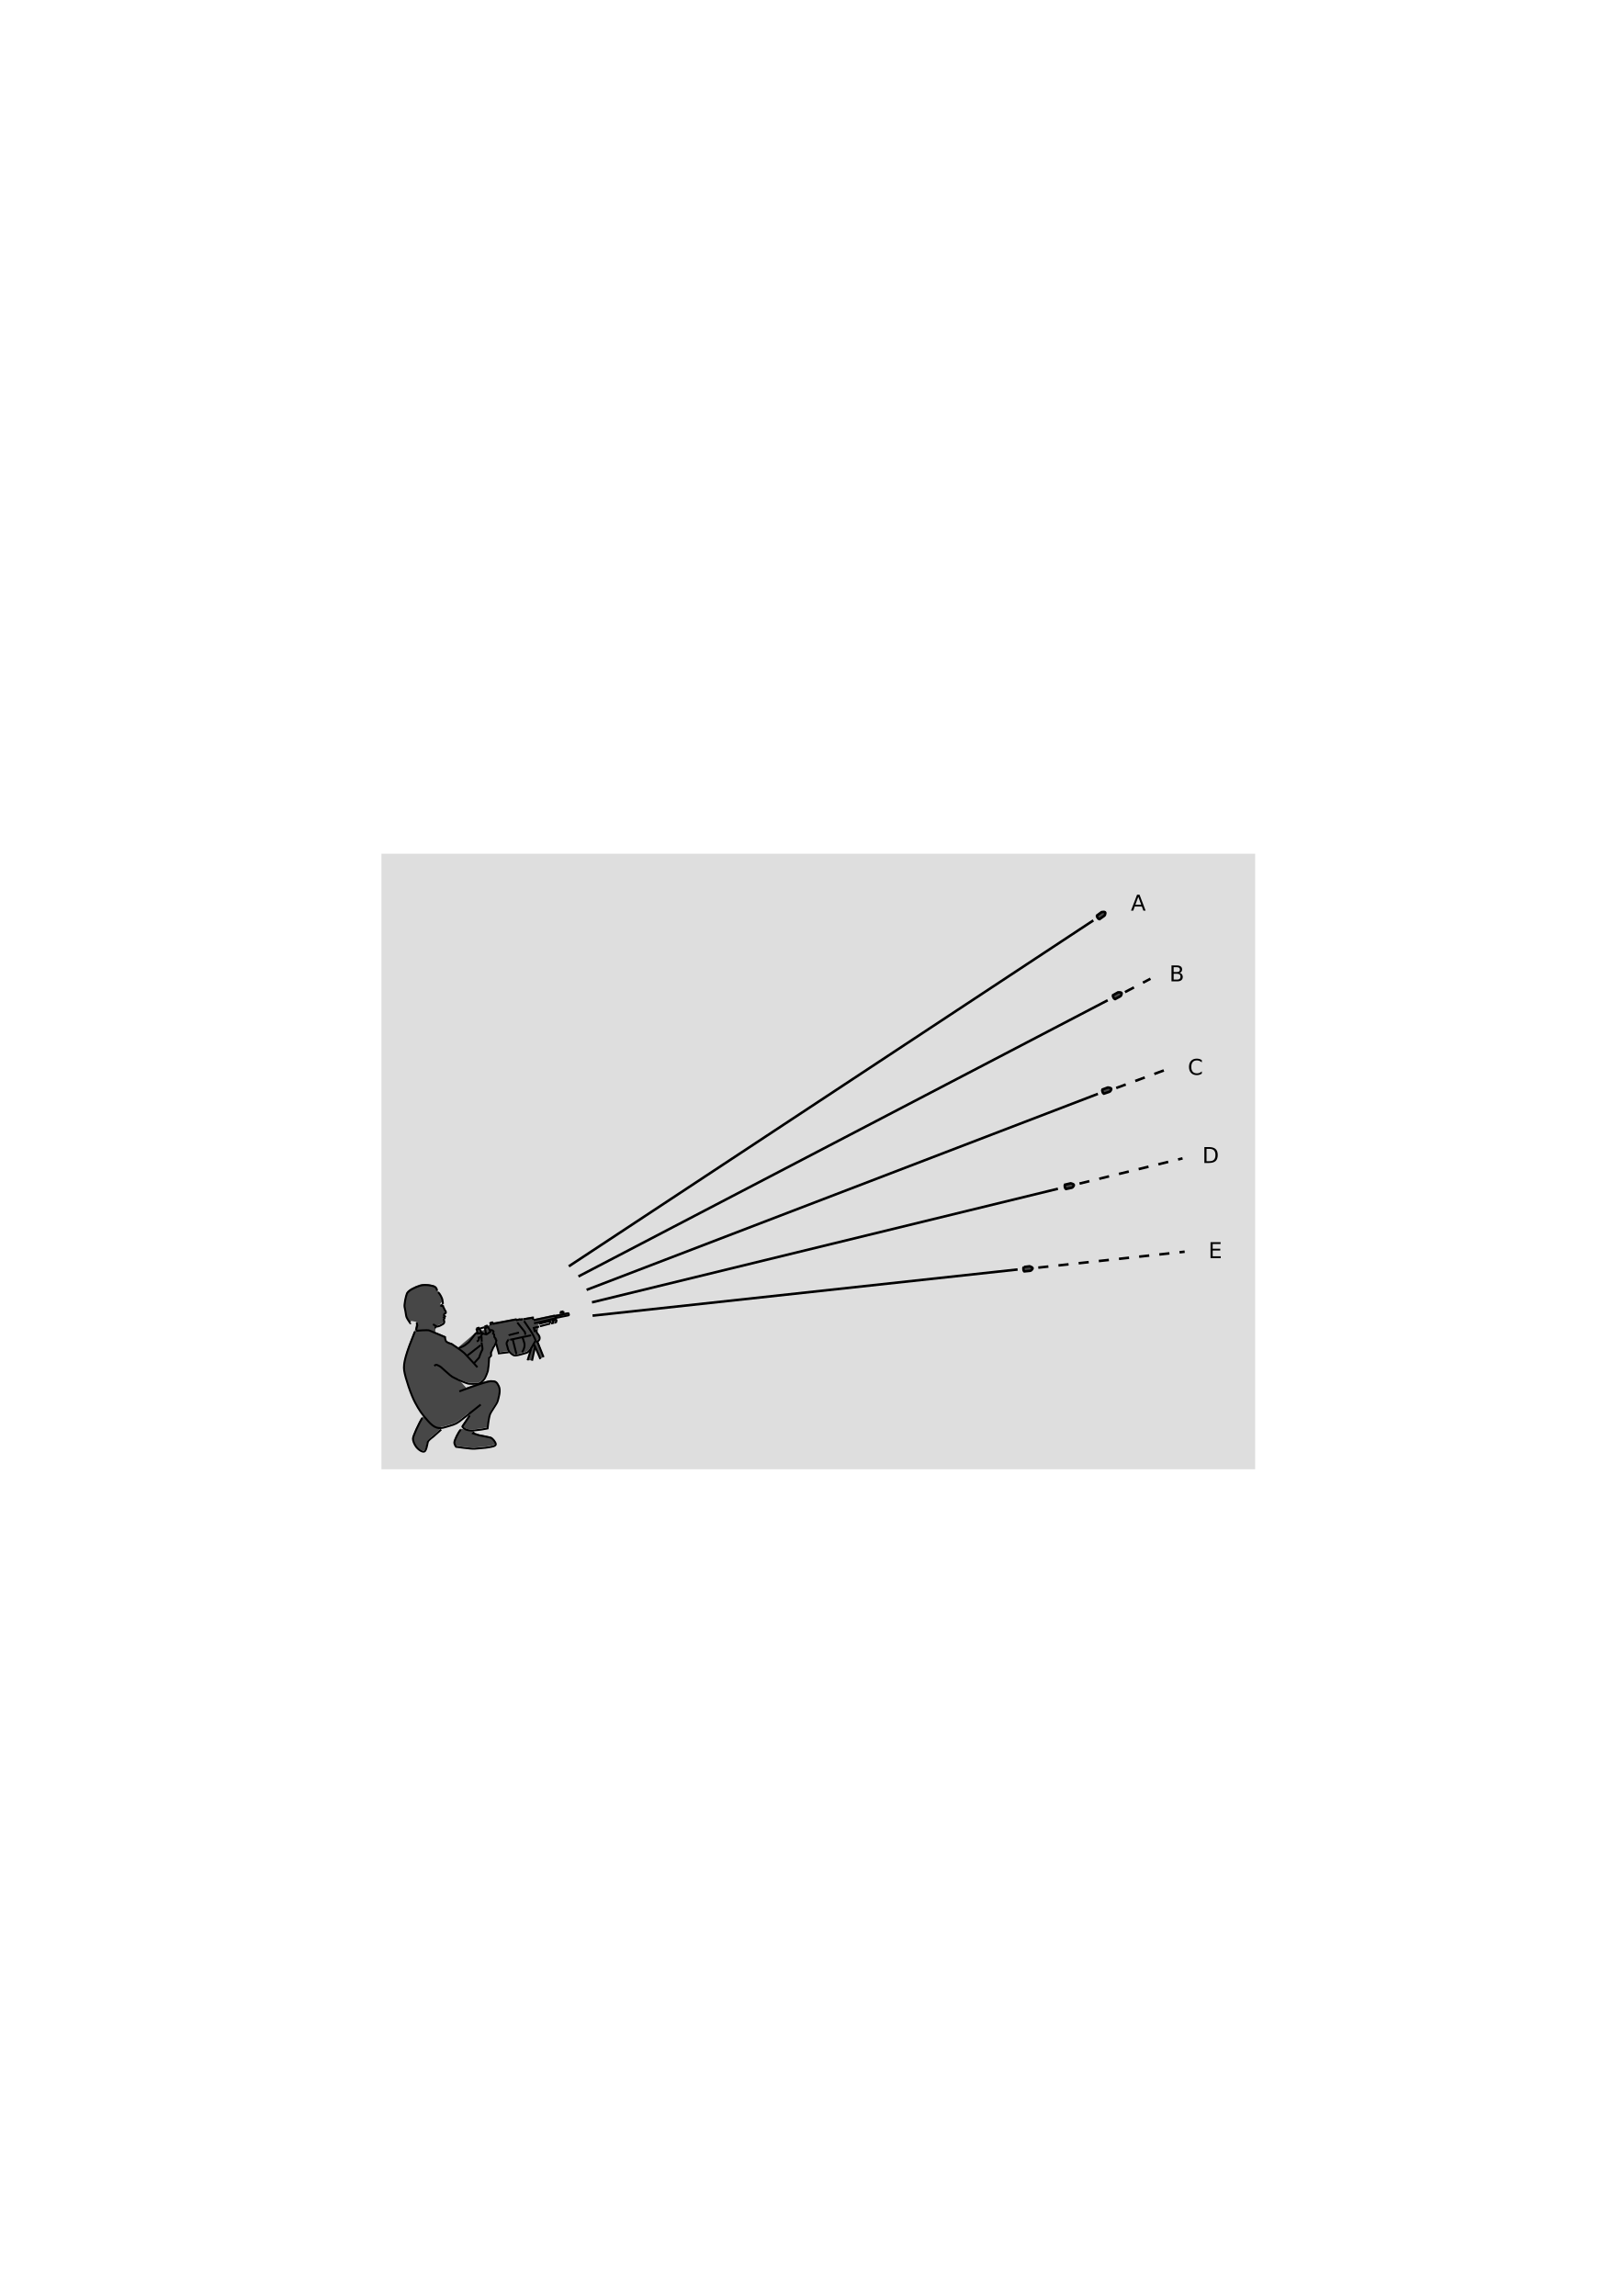
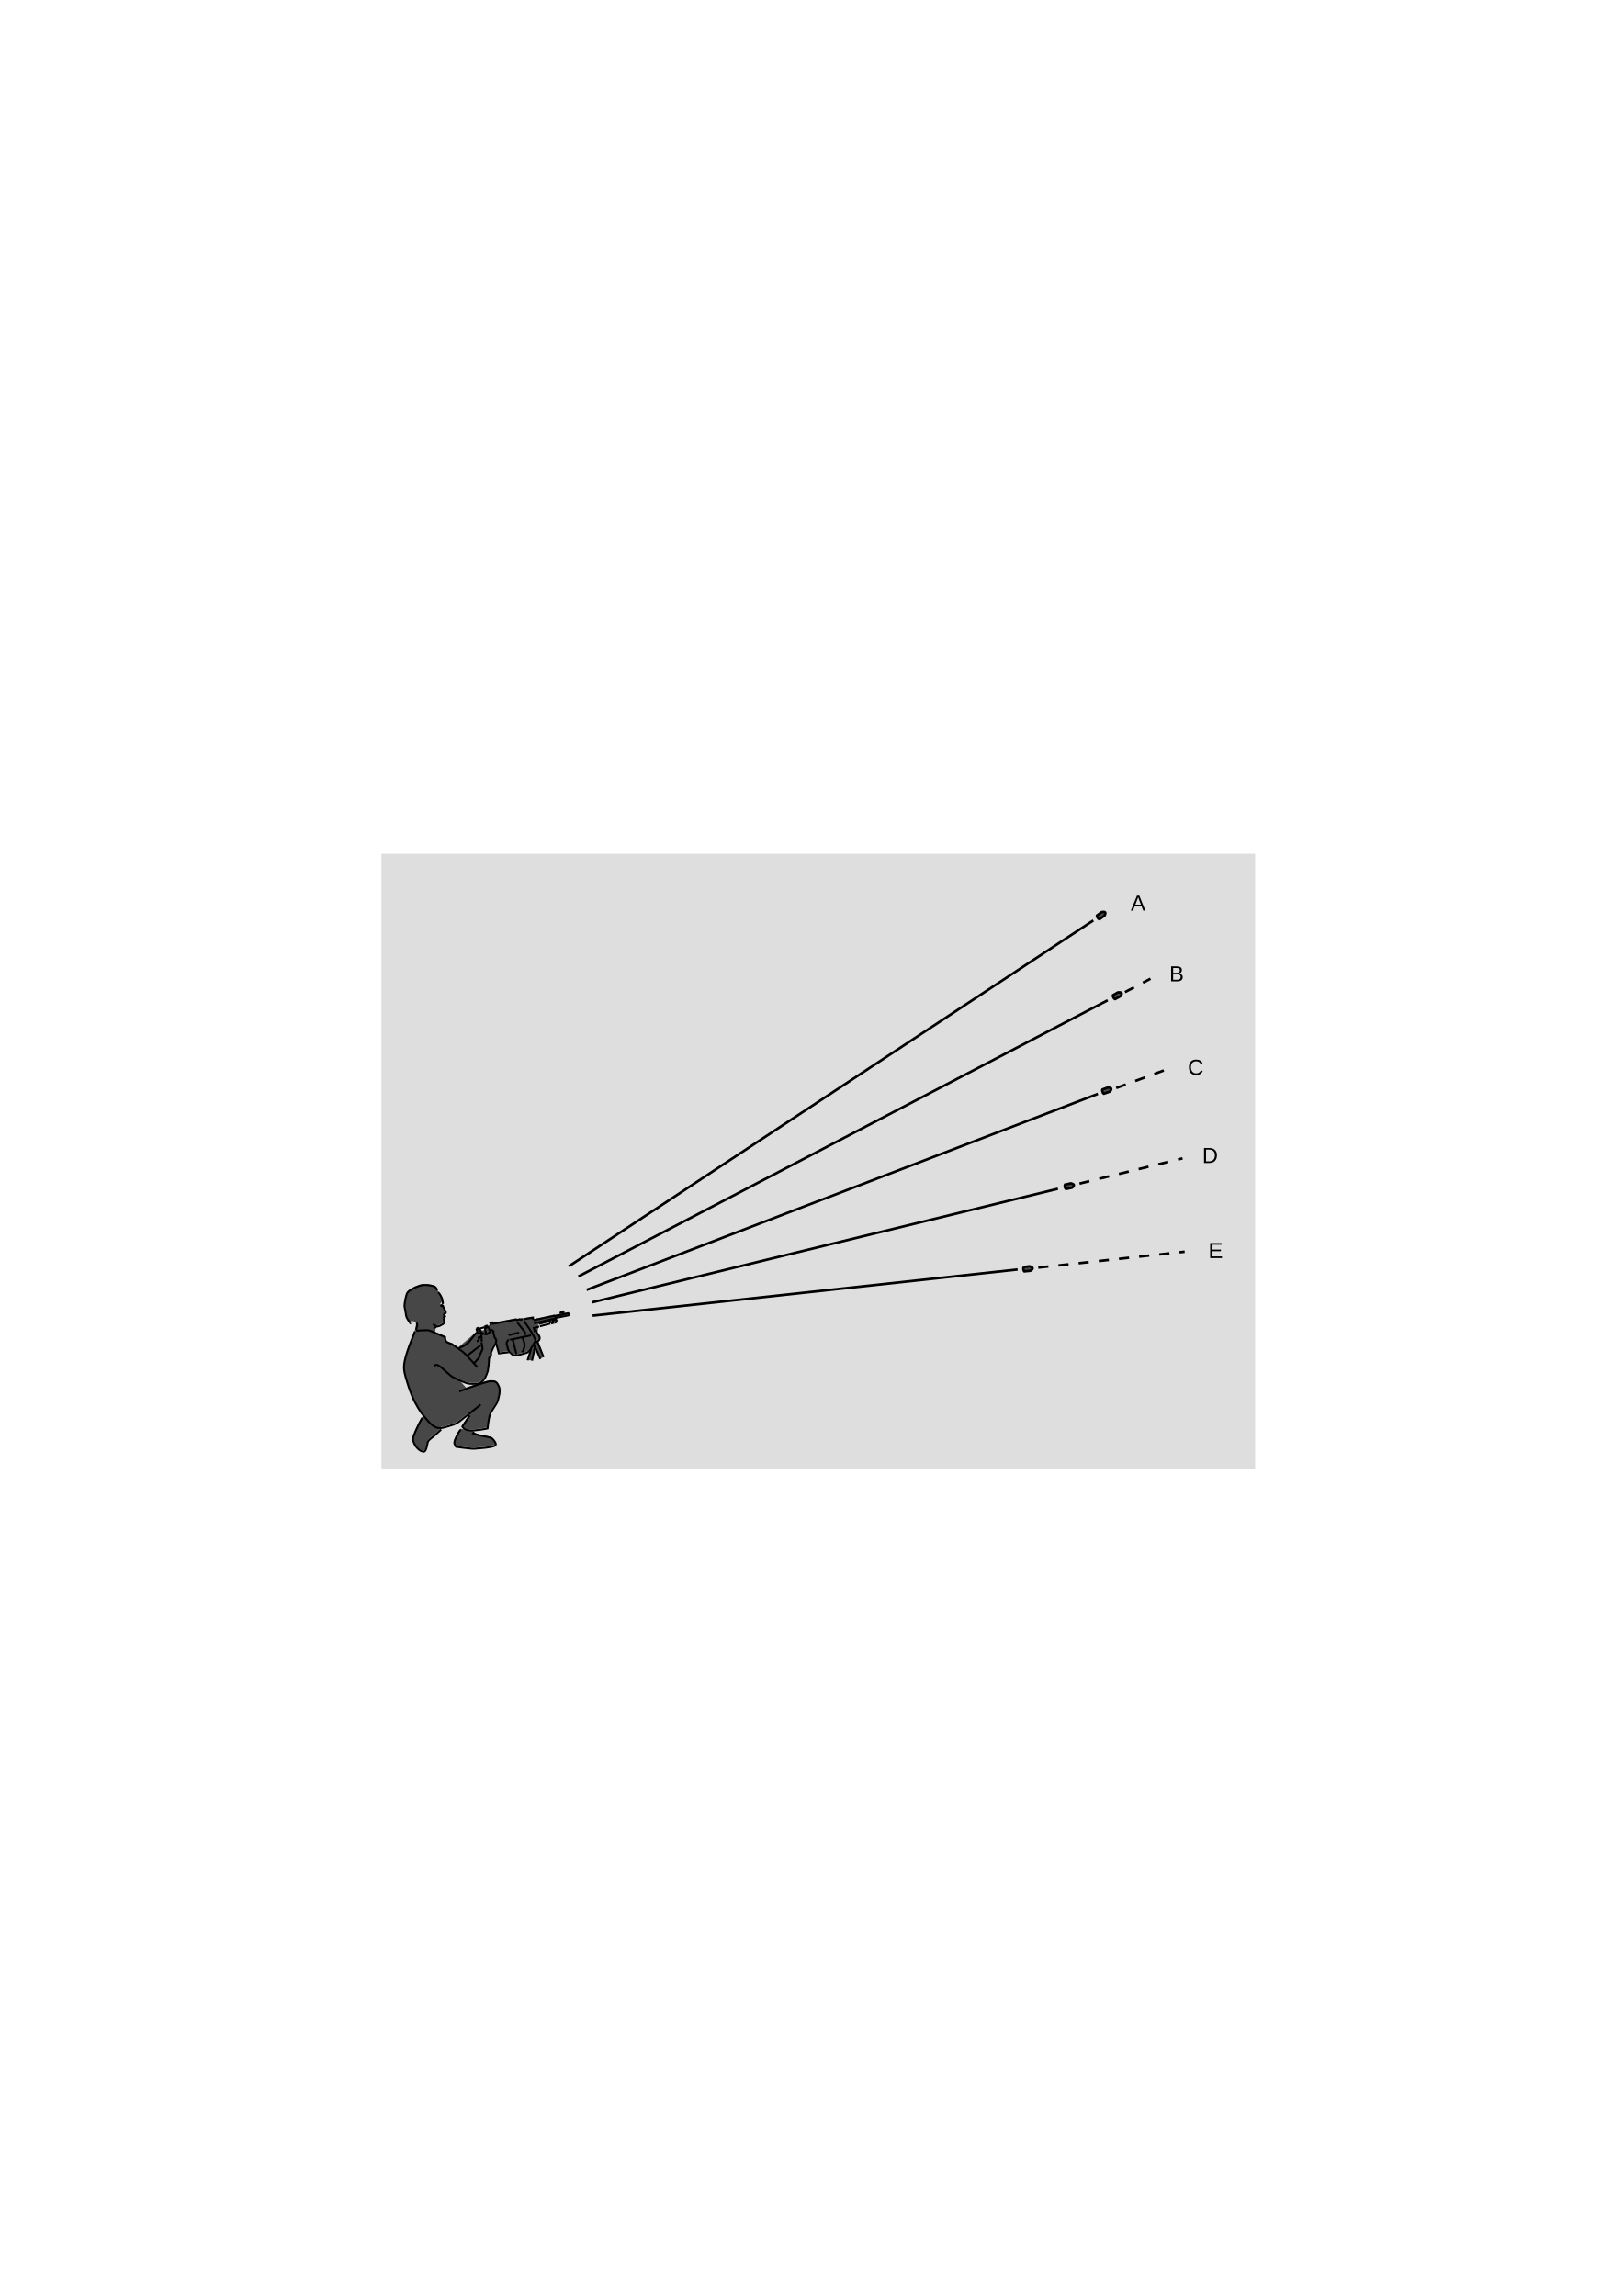
<svg xmlns="http://www.w3.org/2000/svg" width="744.094" height="1052.362" id="svg4714" version="1.1">
  <defs id="defs4716" />
  <g id="layer1">
    <rect style="fill:#dedede;fill-opacity:1;stroke:none" id="rect4414" width="400.394" height="282.137" x="174.803" y="391.294" />
    <path style="color:#000000;fill:#474747;fill-opacity:1;stroke:none;stroke-width:1.25;marker:none;visibility:visible;display:inline;overflow:visible;enable-background:accumulate" d="m 194.579,588.478 c -0.757,0.008 -1.515,0.1 -2.2,0.314 -2.503,0.78 -5.525,2.295 -6.078,3.675 -0.553,1.38 -1.275,5.188 -1.06,6.065 0.215,0.877 0.571,2.942 0.738,4.051 0.167,1.108 1.4,2.653 1.679,3.11 0.279,0.456 0.269,0.384 0.269,0.384 l 0.526,-0.645 2.323,0.42 -0.035,0.711 -0.645,3.419 -0.128,-0.141 c -4.023,9.932 -5.406,14.455 -4.903,17.85 0.503,3.395 3.141,11.189 5.027,14.709 1.432,2.672 2.432,4.26 4.095,6.299 l -0.446,0.976 -0.38,-0.234 c -1.634,2.514 -4.271,8.425 -4.271,9.431 0,1.006 0.503,2.387 1.383,3.644 0.88,1.257 3.396,3.269 4.276,1.886 0.88,-1.383 0.88,-3.645 1.383,-4.4 0.503,-0.754 2.262,-2.01 2.262,-2.01 l 3.644,-3.269 -0.314,-0.19 0.305,-0.508 c 0.622,-0.059 1.289,-0.207 2.023,-0.433 3.269,-1.006 4.398,-1.133 6.409,-2.641 0.809,-0.606 2.558,-1.985 4.329,-3.392 l 0.322,0.751 c -1.634,2.514 -3.392,5.031 -3.392,5.031 0,0 0.5,1.381 3.141,1.758 2.64,0.377 8.424,-0.879 8.424,-0.879 0,0 0.504,-4.528 1.007,-6.162 0.503,-1.634 3.271,-5.026 3.649,-6.409 0.377,-1.383 1.505,-4.778 0.499,-6.789 -1.006,-2.012 -1.381,-2.266 -3.644,-2.266 -1.513,0 -7.414,2.063 -11.193,3.441 l -3.688,-4.09 c 1.708,0.755 3.934,1.63 4.506,1.74 0.81,0.157 3.267,0.105 4.444,0.053 1.176,-0.052 2.56,-1.644 3.057,-2.35 0.497,-0.706 1.436,-3.215 1.489,-3.476 0.052,-0.261 0.34,-2.407 0.34,-2.407 l 0.261,-3.657 0.892,-0.967 -0.026,-1.44 1.069,-2.429 0.42,-0.574 0.632,-1.33 0.411,0.804 1.056,3.918 4.514,-0.53 -0.574,-0.406 0.853,0.163 c 0.546,0.721 1.318,1.258 1.917,1.595 0.932,0.524 4.112,-0.564 5.932,-1.073 0.64,-0.179 1.283,-0.854 1.864,-1.665 l 0.097,0.411 0.168,0.716 -1.365,4.347 c 0.252,0 2.085,0.181 2.085,0.181 l 1.272,-6.343 2.231,5.623 1.723,-0.932 -2.765,-7.69 c 0.681,-0.502 0.831,-1.194 0.738,-1.789 -0.083,-0.527 -0.567,-1.19 -0.888,-1.586 l -0.084,0.42 -0.022,-0.548 c 0.032,0.038 0.069,0.082 0.106,0.128 l 0.649,-3.3 -0.539,0.128 0.883,-1.405 4.815,-0.269 -0.053,-0.239 0.53,-0.013 -0.137,0.402 1.047,-0.292 -0.062,-0.239 0.442,-0.075 0.146,0.265 0.702,-0.296 c 0,0 0.073,-0.266 0.199,-0.694 0.126,-0.428 -0.322,-0.451 -0.322,-0.451 l -0.636,0.177 -0.106,-0.671 0.424,-0.102 c 0,0 -0.055,-0.379 0.018,-0.645 0.073,-0.266 -0.256,-0.565 -0.256,-0.565 l -9.528,2.032 -0.296,-0.146 -0.093,-1.025 -4.302,0.764 0.106,0.009 -1.025,0.084 0.504,-0.172 -1.051,0.208 0.026,0.009 -0.11,0.009 0.084,-0.018 -0.287,-0.08 -0.707,0.172 -0.764,0.062 -0.19,-0.208 -6.502,1.241 -4.046,0.658 -0.349,-0.517 -0.897,0.3 0.256,0.786 -1.228,1.109 -0.044,-0.088 -1.467,0.557 0.146,0.76 -0.83,0.747 -1.303,-0.186 -0.446,-1.082 -1.378,0.336 0.345,1.237 -0.548,0.486 c -0.036,0.017 -0.068,0.027 -0.11,0.049 -0.143,0.072 -0.326,0.273 -0.517,0.508 l -2.761,2.438 -4.589,3.852 c 0.164,-0.085 0.321,-0.164 0.468,-0.234 l -0.552,0.464 c -1.579,-1.115 -3.202,-2.187 -3.202,-2.187 0,0 -2.264,-0.507 -2.641,-1.387 -0.377,-0.88 -0.375,-1.758 -0.375,-1.758 0,0 -2.456,-1.034 -4.386,-1.846 0.1,-1.077 0.219,-2.378 0.309,-3.216 l 0.402,0.221 c 0,0 0.108,-0.05 0.627,-0.11 0.519,-0.06 1.672,-0.798 2.063,-0.994 0.391,-0.196 0.605,-0.634 0.64,-0.976 0.035,-0.342 -0.247,-1.135 -0.247,-1.135 l 0.345,-0.605 -0.265,-0.345 0.287,-0.11 0.221,-0.362 c -1e-5,0 -0.167,-0.133 -0.42,-0.367 -0.253,-0.234 0.068,-0.382 0.066,-0.72 -0.002,-0.338 0.294,-0.373 0.521,-0.362 0.227,0.011 0.192,-0.322 0.194,-0.623 0.002,-0.301 -0.433,-0.777 -0.433,-0.777 l -0.3,-0.64 c -0.15,-0.321 -0.53,-1.03 -0.64,-1.656 l -0.146,0.283 -0.115,-0.552 -0.451,0.53 -0.384,-0.384 0.972,-1.091 -0.159,-0.477 0.287,0.649 c -0.038,-0.45 -0.114,-1.174 -0.243,-1.634 -0.193,-0.692 -1.002,-2.478 -1.921,-3.273 l 0.203,0.455 -0.702,-1.224 c -0.067,-0.877 -0.538,-1.495 -1.113,-1.789 -0.412,-0.21 -2.208,-0.703 -4.104,-0.738 -0.108,-0.002 -0.219,-0.006 -0.327,-0.005 z m 8.207,8.207 c 0.019,0.226 0.031,0.402 0.031,0.402 l 0.203,0.124 -0.234,-0.526 z m -0.685,1.334 0.428,0.203 -0.08,0.146 -0.349,-0.349 z m 55.458,2.178 0.141,0.499 -0.141,-0.499 z m -0.605,0.119 0.044,0.676 -0.044,-0.676 z m 1.135,0.711 -1.36,0.234 0.102,0.362 1.268,-0.208 -0.009,-0.389 z m 2.222,0.411 -5.985,1.232 0.018,0.928 6.043,-1.201 c 0,0 0.274,-0.078 0.172,-0.442 -0.102,-0.364 -0.247,-0.517 -0.247,-0.517 z m -11.692,4.404 -1.299,0.327 0.19,-0.3 1.109,-0.026 z m -57.816,0.013 0.066,0.013 -0.031,0.155 c -0.012,-0.052 -0.024,-0.109 -0.035,-0.168 z m 61.213,0.309 -4.757,1.232 4.757,-1.232 z m -28.955,1.038 -0.866,0.243 0.018,0.587 0.963,-0.42 -0.115,-0.411 z m -1.153,0.618 -2.001,0.561 2.001,-0.561 z m -2.664,0.305 -0.724,0.203 -0.005,0.345 0.879,-0.194 -0.15,-0.353 z m -8.282,46.721 c -1.131,1.131 -2.763,4.653 -2.889,5.658 -0.126,1.006 0.751,2.138 0.751,2.138 0,0 7.041,1.005 8.424,0.879 1.383,-0.126 5.031,-0.376 6.414,-0.627 1.383,-0.251 3.518,-0.505 3.392,-1.511 -0.126,-1.006 -1.507,-2.637 -2.262,-2.889 -0.754,-0.251 -5.407,-1.135 -5.407,-1.135 l -2.765,-0.879 0.504,-0.627 -6.162,-1.007 z" id="path3757-2" />
    <g id="g3956" style="stroke:#000000;stroke-width:6.25;stroke-miterlimit:4;stroke-opacity:1;stroke-dasharray:none" transform="matrix(0.1413498,0,0,0.1413498,176.0403,587.6743)">
      <path id="path3757" d="m 99.618,160.324 c -28.462,70.266 -38.246,102.286 -34.688,126.301 3.558,24.015 22.236,79.16 35.578,104.065 13.342,24.904 21.347,36.467 41.804,59.593 20.457,23.125 33.799,26.683 56.924,19.568 23.125,-7.116 31.13,-8.005 45.362,-18.678 14.231,-10.673 68.487,-54.256 68.487,-54.256" style="color:#000000;fill:none;stroke:#000000;stroke-width:6.25;stroke-linecap:butt;stroke-linejoin:miter;stroke-miterlimit:4;stroke-opacity:1;stroke-dasharray:none;stroke-dashoffset:0;marker:none;visibility:visible;display:inline;overflow:visible;enable-background:accumulate" />
      <path id="path3759" d="m 277.506,432.493 c -11.563,17.789 -24.015,35.578 -24.015,35.578 0,0 3.558,9.784 22.236,12.452 18.678,2.668 59.593,-6.226 59.593,-6.226 0,0 3.558,-32.02 7.116,-43.583 3.558,-11.563 23.125,-35.578 25.794,-45.362 2.668,-9.784 10.673,-33.799 3.558,-48.03 -7.116,-14.231 -9.784,-16.01 -25.794,-16.01 -16.01,0 -102.286,32.909 -102.286,32.909" style="color:#000000;fill:none;stroke:#000000;stroke-width:6.25;stroke-linecap:butt;stroke-linejoin:miter;stroke-miterlimit:4;stroke-opacity:1;stroke-dasharray:none;stroke-dashoffset:0;marker:none;visibility:visible;display:inline;overflow:visible;enable-background:accumulate" />
      <path id="path3763" d="m 315.752,195.012 c 0.889,11.563 5.337,20.457 1.779,25.794 -3.558,5.337 -9.784,24.015 -9.784,24.015 l -16.01,17.789 0,0" style="color:#000000;fill:none;stroke:#000000;stroke-width:6.25;stroke-linecap:butt;stroke-linejoin:miter;stroke-miterlimit:4;stroke-opacity:1;stroke-dasharray:none;stroke-dashoffset:0;marker:none;visibility:visible;display:inline;overflow:visible;enable-background:accumulate" />
      <path id="path3765" d="m 302.41,275.951 c 0,0 -33.799,-37.357 -41.804,-45.362 -8.005,-8.005 -41.804,-30.241 -41.804,-30.241 0,0 -16.01,-3.558 -18.678,-9.784 -2.668,-6.226 -2.668,-12.452 -2.668,-12.452 0,0 -44.472,-18.678 -50.698,-21.347 -6.226,-2.668 -42.693,0.889 -42.693,0.889" style="color:#000000;fill:none;stroke:#000000;stroke-width:6.25;stroke-linecap:butt;stroke-linejoin:miter;stroke-miterlimit:4;stroke-opacity:1;stroke-dasharray:none;stroke-dashoffset:0;marker:none;visibility:visible;display:inline;overflow:visible;enable-background:accumulate" />
      <path id="path3767" d="m 123.633,440.498 c -11.563,17.789 -30.241,59.593 -30.241,66.708 0,7.116 3.558,16.899 9.784,25.794 6.226,8.894 24.015,23.125 30.241,13.342 6.226,-9.784 6.226,-25.794 9.784,-31.13 3.558,-5.337 16.01,-14.231 16.01,-14.231 l 25.794,-23.125" style="color:#000000;fill:none;stroke:#000000;stroke-width:6.25;stroke-linecap:butt;stroke-linejoin:miter;stroke-miterlimit:4;stroke-opacity:1;stroke-dasharray:none;stroke-dashoffset:0;marker:none;visibility:visible;display:inline;overflow:visible;enable-background:accumulate" />
      <path id="path3769" d="m 248.154,478.744 c -8.005,8.005 -19.568,32.909 -20.457,40.025 -0.889,7.116 5.337,15.121 5.337,15.121 0,0 49.809,7.116 59.593,6.226 9.784,-0.889 35.578,-2.668 45.362,-4.447 9.784,-1.779 24.904,-3.558 24.015,-10.673 -0.889,-7.116 -10.673,-18.678 -16.01,-20.457 -5.337,-1.779 -38.246,-8.005 -38.246,-8.005 l -19.568,-6.226 3.558,-4.447" style="color:#000000;fill:none;stroke:#000000;stroke-width:6.25;stroke-linecap:butt;stroke-linejoin:miter;stroke-miterlimit:4;stroke-opacity:1;stroke-dasharray:none;stroke-dashoffset:0;marker:none;visibility:visible;display:inline;overflow:visible;enable-background:accumulate" />
      <path id="path3771" d="m 242.063,214.194 c 9.616,-4.993 14.979,-5.918 21.266,-10.726 6.287,-4.808 10.91,-8.137 14.054,-12.205 3.144,-4.068 9.986,-12.39 12.205,-15.533 2.219,-3.144 5.918,-8.506 8.137,-9.616 2.219,-1.11 3.144,-1.294 3.144,-1.294" style="color:#000000;fill:none;stroke:#000000;stroke-width:6.25;stroke-linecap:butt;stroke-linejoin:miter;stroke-miterlimit:4;stroke-opacity:1;stroke-dasharray:none;stroke-dashoffset:0;marker:none;visibility:visible;display:inline;overflow:visible;enable-background:accumulate" />
      <path id="path3775" d="m 308.635,179.983 c -0.74,4.438 -3.144,9.986 -4.253,10.356 -1.11,0.37 -4.068,2.034 -4.068,2.034" style="color:#000000;fill:none;stroke:#000000;stroke-width:6.25;stroke-linecap:butt;stroke-linejoin:miter;stroke-miterlimit:4;stroke-opacity:1;stroke-dasharray:none;stroke-dashoffset:0;marker:none;visibility:visible;display:inline;overflow:visible;enable-background:accumulate" />
      <path id="path3777" d="m 268.507,238.789 c 0.74,-0.555 16.273,-12.205 17.568,-13.314 1.294,-1.11 15.349,-12.575 17.013,-13.314 1.664,-0.74 9.431,-7.952 9.431,-7.952" style="color:#000000;fill:none;stroke:#000000;stroke-width:6.25;stroke-linecap:butt;stroke-linejoin:miter;stroke-miterlimit:4;stroke-opacity:1;stroke-dasharray:none;stroke-dashoffset:0;marker:none;visibility:visible;display:inline;overflow:visible;enable-background:accumulate" />
      <path id="path3779" d="m 316.587,192.928 c -0.74,-6.472 -0.555,-10.541 -0.555,-13.684 0,-3.144 -2.219,-6.287 -0.185,-8.322 2.034,-2.034 3.883,-4.623 6.472,-3.698 2.589,0.925 9.431,2.219 9.431,2.219 0,0 2.959,-1.664 4.068,-2.589 1.11,-0.925 7.212,-5.363 7.212,-5.363 l 3.329,-3.329" style="color:#000000;fill:none;stroke:#000000;stroke-width:6.25;stroke-linecap:butt;stroke-linejoin:miter;stroke-miterlimit:4;stroke-opacity:1;stroke-dasharray:none;stroke-dashoffset:0;marker:none;visibility:visible;display:inline;overflow:visible;enable-background:accumulate" />
      <path id="path3781" d="m 343.771,155.943 c 2.959,-0.37 5.363,-0.925 6.842,0.185 1.479,1.11 5.548,3.144 3.883,5.733 -1.664,2.589 -1.479,4.993 -1.479,4.993 0,0 1.664,0.185 2.589,1.479 0.925,1.294 1.479,1.11 1.294,3.883 -0.185,2.774 0.74,6.287 0.74,6.287 l 3.883,4.438 c 0,0 -0.37,1.294 -0.37,2.219 0,0.925 2.774,3.329 2.774,3.329 l -1.294,6.842 -5.548,11.65 -2.959,4.068 -7.582,17.198 0.185,10.171 -6.287,6.842 -1.849,25.889 c 0,0 -2.034,15.164 -2.404,17.013 -0.37,1.849 -7.027,19.602 -10.541,24.595 -3.514,4.993 -13.314,16.273 -21.636,16.643 -8.322,0.37 -25.704,0.74 -31.437,-0.37 -5.733,-1.11 -35.135,-13.129 -44.012,-18.122 -8.876,-4.993 -7.397,-3.144 -15.903,-10.171 -8.506,-7.027 -23.855,-21.636 -28.293,-25.149 -4.438,-3.514 -14.609,-8.691 -16.273,-7.767 -1.664,0.925 -5.733,3.329 -5.733,3.329" style="color:#000000;fill:none;stroke:#000000;stroke-width:6.25;stroke-linecap:butt;stroke-linejoin:miter;stroke-miterlimit:4;stroke-opacity:1;stroke-dasharray:none;stroke-dashoffset:0;marker:none;visibility:visible;display:inline;overflow:visible;enable-background:accumulate" />
      <path id="path3785" d="m 299.759,166.854 c 4.438,-0.555 12.02,-1.294 12.02,-1.294 0,0 5.918,-1.849 6.842,-1.11 0.925,0.74 2.774,2.219 2.774,2.219" style="color:#000000;fill:none;stroke:#000000;stroke-width:6.25;stroke-linecap:butt;stroke-linejoin:miter;stroke-miterlimit:4;stroke-opacity:1;stroke-dasharray:none;stroke-dashoffset:0;marker:none;visibility:visible;display:inline;overflow:visible;enable-background:accumulate" />
      <path id="path3787" d="m 303.458,180.538 c 0,0 5.363,-1.294 7.212,-2.219 1.849,-0.925 3.883,-2.589 3.883,-2.589" style="color:#000000;fill:none;stroke:#000000;stroke-width:6.25;stroke-linecap:butt;stroke-linejoin:miter;stroke-miterlimit:4;stroke-opacity:1;stroke-dasharray:none;stroke-dashoffset:0;marker:none;visibility:visible;display:inline;overflow:visible;enable-background:accumulate" />
    </g>
    <g id="g3971" transform="matrix(0.1404004,-0.01635534,0.01635534,0.1404004,245.8266,574.9739)" style="stroke:#000000;stroke-width:6.25;stroke-miterlimit:4;stroke-opacity:1;stroke-dasharray:none">
      <path id="path3870" d="m -330.747,84.695 c 5.812,6.34 10.039,19.549 10.831,24.568 0.793,5.019 0.264,14.53 0.264,14.53 l 1.321,1.057" style="color:#000000;fill:none;stroke:#000000;stroke-width:6.25;stroke-linecap:butt;stroke-linejoin:miter;stroke-miterlimit:4;stroke-opacity:1;stroke-dasharray:none;stroke-dashoffset:0;marker:none;visibility:visible;display:inline;overflow:visible;enable-background:accumulate" />
      <path id="path3872" d="m -320.444,128.284 c 0.264,4.491 2.378,9.774 3.17,12.152 0.793,2.378 1.585,4.755 1.585,4.755 0,0 2.642,3.698 2.378,5.812 -0.264,2.113 -0.264,4.491 -1.849,4.227 -1.585,-0.264 -3.698,-0.264 -3.963,2.113 -0.264,2.378 -2.642,3.17 -1.057,5.019 1.585,1.849 2.642,2.906 2.642,2.906 l -1.849,2.378 -2.113,0.528 1.585,2.642 -2.906,3.963 c 0,0 1.321,5.812 0.793,8.189 -0.528,2.378 -2.378,5.284 -5.284,6.34 -2.906,1.057 -11.624,5.283 -15.322,5.283 -3.698,0 -4.491,0.264 -4.491,0.264 l -12.152,-8.718" style="color:#000000;fill:none;stroke:#000000;stroke-width:6.25;stroke-linecap:butt;stroke-linejoin:miter;stroke-miterlimit:4;stroke-opacity:1;stroke-dasharray:none;stroke-dashoffset:0;marker:none;visibility:visible;display:inline;overflow:visible;enable-background:accumulate" />
      <path id="path3874" d="m -333.653,79.676 c 0.528,-6.604 -2.378,-11.624 -6.34,-14.265 -3.963,-2.642 -28.003,-11.888 -46.231,-8.454 -18.228,3.434 -40.683,11.624 -45.702,20.87 -5.019,9.246 -13.209,35.399 -12.416,41.74 0.793,6.34 1.585,21.134 1.849,29.059 0.264,7.925 7.661,19.813 9.246,23.247 1.585,3.434 1.585,2.906 1.585,2.906" style="color:#000000;fill:none;stroke:#000000;stroke-width:6.25;stroke-linecap:butt;stroke-linejoin:miter;stroke-miterlimit:4;stroke-opacity:1;stroke-dasharray:none;stroke-dashoffset:0;marker:none;visibility:visible;display:inline;overflow:visible;enable-background:accumulate" />
      <path id="path3876" d="m -411.32,174.779 c 0.528,8.189 2.378,7.397 -0.528,13.209 -2.906,5.812 -3.434,10.303 -3.434,10.303" style="color:#000000;fill:none;stroke:#000000;stroke-width:6.25;stroke-linecap:butt;stroke-linejoin:miter;stroke-miterlimit:4;stroke-opacity:1;stroke-dasharray:none;stroke-dashoffset:0;marker:none;visibility:visible;display:inline;overflow:visible;enable-background:accumulate" />
      <path id="path3878" d="m -351.617,194.064 c -1.321,4.227 -1.321,6.076 -1.321,6.076" style="color:#000000;fill:none;stroke:#000000;stroke-width:6.25;stroke-linecap:butt;stroke-linejoin:miter;stroke-miterlimit:4;stroke-opacity:1;stroke-dasharray:none;stroke-dashoffset:0;marker:none;visibility:visible;display:inline;overflow:visible;enable-background:accumulate" />
      <path id="path3880" d="m -322.029,126.171 -3.698,3.434 4.227,2.642" style="color:#000000;fill:none;stroke:#000000;stroke-width:6.25;stroke-linecap:butt;stroke-linejoin:miter;stroke-miterlimit:4;stroke-opacity:1;stroke-dasharray:none;stroke-dashoffset:0;marker:none;visibility:visible;display:inline;overflow:visible;enable-background:accumulate" />
    </g>
    <g id="g3979" transform="matrix(0.1361146,-0.03811304,0.03811304,0.1361146,215.2851,702.4134)" style="stroke:#000000;stroke-width:6.25;stroke-miterlimit:4;stroke-opacity:1;stroke-dasharray:none">
      <path id="path3900" d="m 385.138,-607.036 69.205,4.346 c 0,0 1.672,2.675 0.669,4.346 -1.003,1.672 -1.337,4.346 -1.337,4.346 l -70.207,-3.009" style="color:#000000;fill:none;stroke:#000000;stroke-width:6.25;stroke-linecap:butt;stroke-linejoin:miter;stroke-miterlimit:4;stroke-opacity:1;stroke-dasharray:none;stroke-dashoffset:0;marker:none;visibility:visible;display:inline;overflow:visible;enable-background:accumulate" />
      <path id="path3902" d="m 454.677,-595 43.462,3.343 c 0,0 2.006,0 2.006,-2.675 0,-2.675 -0.669,-4.012 -0.669,-4.012 l -43.127,-3.009" style="color:#000000;fill:none;stroke:#000000;stroke-width:6.25;stroke-linecap:butt;stroke-linejoin:miter;stroke-miterlimit:4;stroke-opacity:1;stroke-dasharray:none;stroke-dashoffset:0;marker:none;visibility:visible;display:inline;overflow:visible;enable-background:accumulate" />
      <path id="path3904" d="m 475.405,-603.693 0,-2.675 9.695,1.003 -0.669,2.675" style="color:#000000;fill:none;stroke:#000000;stroke-width:6.25;stroke-linecap:butt;stroke-linejoin:miter;stroke-miterlimit:4;stroke-opacity:1;stroke-dasharray:none;stroke-dashoffset:0;marker:none;visibility:visible;display:inline;overflow:visible;enable-background:accumulate" />
      <path id="path3906" d="m 477.745,-607.705 1.003,-4.681" style="color:#000000;fill:none;stroke:#000000;stroke-width:6.25;stroke-linecap:butt;stroke-linejoin:miter;stroke-miterlimit:4;stroke-opacity:1;stroke-dasharray:none;stroke-dashoffset:0;marker:none;visibility:visible;display:inline;overflow:visible;enable-background:accumulate" />
      <path id="path3908" d="m 483.094,-608.373 0,-3.678" style="color:#000000;fill:none;stroke:#000000;stroke-width:6.25;stroke-linecap:butt;stroke-linejoin:miter;stroke-miterlimit:4;stroke-opacity:1;stroke-dasharray:none;stroke-dashoffset:0;marker:none;visibility:visible;display:inline;overflow:visible;enable-background:accumulate" />
      <path id="path3910" d="m 383.801,-608.373 1.337,-7.355 -30.758,-3.009" style="color:#000000;fill:none;stroke:#000000;stroke-width:6.25;stroke-linecap:butt;stroke-linejoin:miter;stroke-miterlimit:4;stroke-opacity:1;stroke-dasharray:none;stroke-dashoffset:0;marker:none;visibility:visible;display:inline;overflow:visible;enable-background:accumulate" />
      <path id="path3912" d="m 398.177,-590.988 36.775,1.003 -0.334,7.021" style="color:#000000;fill:none;stroke:#000000;stroke-width:6.25;stroke-linecap:butt;stroke-linejoin:miter;stroke-miterlimit:4;stroke-opacity:1;stroke-dasharray:none;stroke-dashoffset:0;marker:none;visibility:visible;display:inline;overflow:visible;enable-background:accumulate" />
      <path id="path3914" d="m 399.18,-582.63 34.769,0.669" style="color:#000000;fill:none;stroke:#000000;stroke-width:6.25;stroke-linecap:butt;stroke-linejoin:miter;stroke-miterlimit:4;stroke-opacity:1;stroke-dasharray:none;stroke-dashoffset:0;marker:none;visibility:visible;display:inline;overflow:visible;enable-background:accumulate" />
      <path id="path3916" d="m 444.647,-592.994 -0.334,11.701 -7.689,0" style="color:#000000;fill:none;stroke:#000000;stroke-width:6.25;stroke-linecap:butt;stroke-linejoin:miter;stroke-miterlimit:4;stroke-opacity:1;stroke-dasharray:none;stroke-dashoffset:0;marker:none;visibility:visible;display:inline;overflow:visible;enable-background:accumulate" />
      <path id="path3918" d="m 445.985,-589.317 8.692,0 c 0,0 3.009,1.003 1.337,3.678 -1.672,2.675 -2.675,4.346 -2.675,4.346 l -5.349,0.669 0,0" style="color:#000000;fill:none;stroke:#000000;stroke-width:6.25;stroke-linecap:butt;stroke-linejoin:miter;stroke-miterlimit:4;stroke-opacity:1;stroke-dasharray:none;stroke-dashoffset:0;marker:none;visibility:visible;display:inline;overflow:visible;enable-background:accumulate" />
      <path id="path3920" d="m 354.381,-612.719 c 9.361,27.08 14.376,42.793 16.047,52.154 1.672,9.361 4.346,19.056 1.337,20.394 -3.009,1.337 -24.405,28.752 -37.778,28.752 -13.373,0 -37.11,1.337 -42.459,-4.012 -5.349,-5.349 -12.704,-14.71 -11.701,-25.074 1.003,-10.364 -2.34,-17.719 4.012,-23.068 6.352,-5.349 6.018,-5.349 6.018,-5.349" style="color:#000000;fill:none;stroke:#000000;stroke-width:6.25;stroke-linecap:butt;stroke-linejoin:miter;stroke-miterlimit:4;stroke-opacity:1;stroke-dasharray:none;stroke-dashoffset:0;marker:none;visibility:visible;display:inline;overflow:visible;enable-background:accumulate" />
      <path id="path3922" d="m 301.558,-515.766 1.337,-48.477" style="color:#000000;fill:none;stroke:#000000;stroke-width:6.25;stroke-linecap:butt;stroke-linejoin:miter;stroke-miterlimit:4;stroke-opacity:1;stroke-dasharray:none;stroke-dashoffset:0;marker:none;visibility:visible;display:inline;overflow:visible;enable-background:accumulate" />
      <path id="path3924" d="m 321.283,-517.103 c 13.707,-13.373 14.71,-22.4 14.71,-27.749 0,-5.349 -0.669,-16.716 -0.669,-16.716" style="color:#000000;fill:none;stroke:#000000;stroke-width:6.25;stroke-linecap:butt;stroke-linejoin:miter;stroke-miterlimit:4;stroke-opacity:1;stroke-dasharray:none;stroke-dashoffset:0;marker:none;visibility:visible;display:inline;overflow:visible;enable-background:accumulate" />
      <path id="path3926" d="m 294.537,-566.583 69.539,4.346" style="color:#000000;fill:none;stroke:#000000;stroke-width:6.25;stroke-linecap:butt;stroke-linejoin:miter;stroke-miterlimit:4;stroke-opacity:1;stroke-dasharray:none;stroke-dashoffset:0;marker:none;visibility:visible;display:inline;overflow:visible;enable-background:accumulate" />
      <path id="path3928" d="m 293.868,-581.627 c 1.337,-0.669 34.435,0.334 34.435,0.334" style="color:#000000;fill:none;stroke:#000000;stroke-width:6.25;stroke-linecap:butt;stroke-linejoin:miter;stroke-miterlimit:4;stroke-opacity:1;stroke-dasharray:none;stroke-dashoffset:0;marker:none;visibility:visible;display:inline;overflow:visible;enable-background:accumulate" />
      <path id="path3930" d="m 331.981,-614.057 15.379,36.441 -1.003,9.027" style="color:#000000;fill:none;stroke:#000000;stroke-width:6.25;stroke-linecap:butt;stroke-linejoin:miter;stroke-miterlimit:4;stroke-opacity:1;stroke-dasharray:none;stroke-dashoffset:0;marker:none;visibility:visible;display:inline;overflow:visible;enable-background:accumulate" />
      <path id="path3932" d="m 351.706,-620.074 -6.018,0.334 -3.343,-2.006 -10.03,-0.334 -1.337,-2.675 -75.222,-6.352 -1.672,-5.015 -6.686,0.334 0.334,7.355" style="color:#000000;fill:none;stroke:#000000;stroke-width:6.25;stroke-linecap:butt;stroke-linejoin:miter;stroke-miterlimit:4;stroke-opacity:1;stroke-dasharray:none;stroke-dashoffset:0;marker:none;visibility:visible;display:inline;overflow:visible;enable-background:accumulate" />
      <path id="path3934" d="m 279.158,-528.805 -31.761,-5.015 0.334,-33.766" style="color:#000000;fill:none;stroke:#000000;stroke-width:6.25;stroke-linecap:butt;stroke-linejoin:miter;stroke-miterlimit:4;stroke-opacity:1;stroke-dasharray:none;stroke-dashoffset:0;marker:none;visibility:visible;display:inline;overflow:visible;enable-background:accumulate" />
      <path id="path3936" d="m 224.392,-605.787 1.609,-18.634 11.033,-1.003 2.606,14.021" style="color:#000000;fill:none;stroke:#000000;stroke-width:6.25;stroke-linecap:butt;stroke-linejoin:miter;stroke-miterlimit:4;stroke-opacity:1;stroke-dasharray:none;stroke-dashoffset:0;marker:none;visibility:visible;display:inline;overflow:visible;enable-background:accumulate" />
      <path id="path3938" d="m 198.921,-616.397 0,-11.367 10.03,0.334 1.613,13.522" style="color:#000000;fill:none;stroke:#000000;stroke-width:6.25;stroke-linecap:butt;stroke-linejoin:miter;stroke-miterlimit:4;stroke-opacity:1;stroke-dasharray:none;stroke-dashoffset:0;marker:none;visibility:visible;display:inline;overflow:visible;enable-background:accumulate" />
      <path id="path3940" d="m 227.339,-626.092 1.003,-4.012 6.352,0 0,3.009" style="color:#000000;fill:none;stroke:#000000;stroke-width:6.25;stroke-linecap:butt;stroke-linejoin:miter;stroke-miterlimit:4;stroke-opacity:1;stroke-dasharray:none;stroke-dashoffset:0;marker:none;visibility:visible;display:inline;overflow:visible;enable-background:accumulate" />
      <path id="path3942" d="m 200.927,-628.767 0.669,-2.34 5.349,0 0.334,2.675" style="color:#000000;fill:none;stroke:#000000;stroke-width:6.25;stroke-linecap:butt;stroke-linejoin:miter;stroke-miterlimit:4;stroke-opacity:1;stroke-dasharray:none;stroke-dashoffset:0;marker:none;visibility:visible;display:inline;overflow:visible;enable-background:accumulate" />
      <path id="path3944" d="m 210.957,-628.098 14.71,0" style="color:#000000;fill:none;stroke:#000000;stroke-width:6.25;stroke-linecap:butt;stroke-linejoin:miter;stroke-miterlimit:4;stroke-opacity:1;stroke-dasharray:none;stroke-dashoffset:0;marker:none;visibility:visible;display:inline;overflow:visible;enable-background:accumulate" />
      <path id="path3946" d="m 365.413,-530.811 6.686,50.817" style="color:#000000;fill:none;stroke:#000000;stroke-width:6.25;stroke-linecap:butt;stroke-linejoin:miter;stroke-miterlimit:4;stroke-opacity:1;stroke-dasharray:none;stroke-dashoffset:0;marker:none;visibility:visible;display:inline;overflow:visible;enable-background:accumulate" />
      <path id="path3948" d="m 378.117,-534.488 5.683,51.485" style="color:#000000;fill:none;stroke:#000000;stroke-width:6.25;stroke-linecap:butt;stroke-linejoin:miter;stroke-miterlimit:4;stroke-opacity:1;stroke-dasharray:none;stroke-dashoffset:0;marker:none;visibility:visible;display:inline;overflow:visible;enable-background:accumulate" />
      <path id="path3950" d="m 366.416,-523.456 -21.731,41.456" style="color:#000000;fill:none;stroke:#000000;stroke-width:6.25;stroke-linecap:butt;stroke-linejoin:miter;stroke-miterlimit:4;stroke-opacity:1;stroke-dasharray:none;stroke-dashoffset:0;marker:none;visibility:visible;display:inline;overflow:visible;enable-background:accumulate" />
      <path id="path3952" d="m 351.372,-518.775 -20.394,31.761" style="color:#000000;fill:none;stroke:#000000;stroke-width:6.25;stroke-linecap:butt;stroke-linejoin:miter;stroke-miterlimit:4;stroke-opacity:1;stroke-dasharray:none;stroke-dashoffset:0;marker:none;visibility:visible;display:inline;overflow:visible;enable-background:accumulate" />
      <path id="path3954" d="m 373.437,-536.494 c 10.698,-0.334 14.71,-6.352 15.379,-12.036 0.669,-5.683 -4.346,-15.379 -4.346,-15.379 l -1.003,-8.692 -5.015,0.334 0.334,-4.681 0,-6.018 17.719,0.669" style="color:#000000;fill:none;stroke:#000000;stroke-width:6.25;stroke-linecap:butt;stroke-linejoin:miter;stroke-miterlimit:4;stroke-opacity:1;stroke-dasharray:none;stroke-dashoffset:0;marker:none;visibility:visible;display:inline;overflow:visible;enable-background:accumulate" />
    </g>
    <path style="color:#000000;fill:none;stroke:#000000;stroke-width:1.162;stroke-linecap:butt;stroke-linejoin:miter;stroke-miterlimit:4;stroke-opacity:1;stroke-dasharray:none;stroke-dashoffset:0;marker:none;visibility:visible;display:inline;overflow:visible;enable-background:accumulate" d="M 260.673,580.414 501.038,421.864" id="path4434" />
    <path style="color:#000000;fill:none;stroke:#000000;stroke-width:1.162;stroke-linecap:butt;stroke-linejoin:miter;stroke-miterlimit:4;stroke-opacity:1;stroke-dasharray:none;stroke-dashoffset:0;marker:none;visibility:visible;display:inline;overflow:visible;enable-background:accumulate" d="M 265.085,585.049 507.612,458.473" id="path4436" />
    <path style="color:#000000;fill:none;stroke:#000000;stroke-width:1.162;stroke-linecap:butt;stroke-linejoin:miter;stroke-miterlimit:4;stroke-opacity:1;stroke-dasharray:none;stroke-dashoffset:0;marker:none;visibility:visible;display:inline;overflow:visible;enable-background:accumulate" d="M 268.829,591.2 503.125,501.368" id="path4438" />
    <path style="color:#000000;fill:none;stroke:#000000;stroke-width:1.162;stroke-linecap:butt;stroke-linejoin:miter;stroke-miterlimit:4;stroke-opacity:1;stroke-dasharray:none;stroke-dashoffset:0;marker:none;visibility:visible;display:inline;overflow:visible;enable-background:accumulate" d="M 271.286,596.925 484.806,544.858" id="path4440" />
    <path style="color:#000000;fill:none;stroke:#000000;stroke-width:1.162;stroke-linecap:butt;stroke-linejoin:miter;stroke-miterlimit:4;stroke-opacity:1;stroke-dasharray:none;stroke-dashoffset:0;marker:none;visibility:visible;display:inline;overflow:visible;enable-background:accumulate" d="M 271.551,603.022 466.335,581.862" id="path4442" />
    <path style="color:#000000;fill:#474747;fill-opacity:1;stroke:#000000;stroke-width:1.162;stroke-linecap:butt;stroke-linejoin:miter;stroke-miterlimit:4;stroke-opacity:1;stroke-dasharray:none;stroke-dashoffset:0;marker:none;visibility:visible;display:inline;overflow:visible;enable-background:accumulate" d="m 469.249,580.717 2.567,-0.317 c 0,0 0.499,0.129 0.901,0.373 0.542,0.33 0.674,0.562 0.261,1.049 -0.263,0.31 -0.551,0.631 -0.999,0.661 -0.448,0.03 -2.564,0.251 -2.564,0.251 0,0 -0.356,-0.345 -0.366,-0.632 -0.01,-0.287 -0.098,-0.803 -0.054,-0.959 0.044,-0.156 0.255,-0.426 0.255,-0.426 z" id="path4412-8" />
    <path style="color:#000000;fill:#474747;fill-opacity:1;stroke:#000000;stroke-width:1.162;stroke-linecap:butt;stroke-linejoin:miter;stroke-miterlimit:4;stroke-opacity:1;stroke-dasharray:none;stroke-dashoffset:0;marker:none;visibility:visible;display:inline;overflow:visible;enable-background:accumulate" d="m 488.128,542.973 2.517,-0.594 c 0,0 0.51,0.074 0.936,0.273 0.574,0.269 0.731,0.486 0.373,1.015 -0.228,0.336 -0.479,0.687 -0.921,0.766 -0.442,0.078 -2.522,0.528 -2.522,0.528 0,0 -0.391,-0.305 -0.432,-0.589 -0.041,-0.284 -0.185,-0.787 -0.158,-0.947 0.027,-0.16 0.207,-0.451 0.207,-0.451 z" id="path4412-4" />
    <path style="color:#000000;fill:#474747;fill-opacity:1;stroke:#000000;stroke-width:1.162;stroke-linecap:butt;stroke-linejoin:miter;stroke-miterlimit:4;stroke-opacity:1;stroke-dasharray:none;stroke-dashoffset:0;marker:none;visibility:visible;display:inline;overflow:visible;enable-background:accumulate" d="m 505.258,499.35 2.427,-0.894 c 0,0 0.516,0.012 0.962,0.158 0.602,0.198 0.785,0.394 0.493,0.962 -0.186,0.361 -0.393,0.74 -0.822,0.871 -0.429,0.131 -2.44,0.829 -2.44,0.829 0,0 -0.425,-0.255 -0.5,-0.532 -0.075,-0.277 -0.278,-0.759 -0.271,-0.921 0.007,-0.162 0.151,-0.473 0.151,-0.473 z" id="path4412-5" />
    <path style="color:#000000;fill:#474747;fill-opacity:1;stroke:#000000;stroke-width:1.162;stroke-linecap:butt;stroke-linejoin:miter;stroke-miterlimit:4;stroke-opacity:1;stroke-dasharray:none;stroke-dashoffset:0;marker:none;visibility:visible;display:inline;overflow:visible;enable-background:accumulate" d="m 510.092,456.125 2.25,-1.275 c 0,0 0.511,-0.072 0.975,5e-4 0.627,0.098 0.838,0.262 0.642,0.87 -0.125,0.387 -0.268,0.794 -0.67,0.993 -0.402,0.199 -2.273,1.213 -2.273,1.213 0,0 -0.461,-0.183 -0.58,-0.444 -0.119,-0.261 -0.398,-0.704 -0.417,-0.865 -0.019,-0.161 0.073,-0.491 0.073,-0.491 z" id="path4412-0" />
    <path style="color:#000000;fill:#474747;fill-opacity:1;stroke:#000000;stroke-width:1.162;stroke-linecap:butt;stroke-linejoin:miter;stroke-miterlimit:4;stroke-opacity:1;stroke-dasharray:none;stroke-dashoffset:0;marker:none;visibility:visible;display:inline;overflow:visible;enable-background:accumulate" d="m 502.724,419.617 2.077,-1.541 c 0,0 0.498,-0.134 0.968,-0.119 0.634,0.02 0.864,0.157 0.744,0.784 -0.076,0.399 -0.168,0.821 -0.543,1.067 -0.375,0.246 -2.108,1.482 -2.108,1.482 0,0 -0.48,-0.125 -0.63,-0.37 -0.15,-0.245 -0.481,-0.65 -0.52,-0.807 -0.039,-0.157 0.012,-0.496 0.012,-0.496 z" id="path4412-1" />
    <path style="fill:#000000;fill-opacity:1;stroke:none" id="path4494-0" d="m 329.447,-202.521 a 1.303,1.303 0 1 1 0,0" transform="matrix(1.580214,0,0,1.580214,24.98316,848.097)" />
    <path style="fill:#000000;fill-opacity:1;stroke:none" id="path4494" d="m 329.447,-202.521 a 1.303,1.303 0 1 1 0,0" transform="matrix(1.580214,0,0,1.580214,9.784946,764.8616)" />
    <path style="fill:#000000;fill-opacity:1;stroke:none" id="path4494-2" d="m 329.447,-202.521 a 1.303,1.303 0 1 1 0,0" transform="matrix(1.580214,0,0,1.580214,-7.464394,732.0914)" />
    <path style="fill:#000000;fill-opacity:1;stroke:none" id="path4494-1" d="m 329.447,-202.521 a 1.303,1.303 0 1 1 0,0" transform="matrix(1.580214,0,0,1.580214,17.89518,806.9792)" />
    <path style="fill:#000000;fill-opacity:1;stroke:none" id="path4494-9" d="m 329.447,-202.521 a 1.303,1.303 0 1 1 0,0" transform="matrix(1.580214,0,0,1.580214,26.71696,891.682)" />
-     <g id="g4596" transform="matrix(0.9298979,0,0,0.9298979,225.7812,637.4184)">
+     <g id="g4596" transform="matrix(0.9298979,0,0,0.9298979,225.7812,637.4184)" style="">
      <path id="path4440-2" d="m 289.203,-102.09 50.767,-12.421" style="color:#000000;fill:none;stroke:#000000;stroke-width:1.25;stroke-linecap:butt;stroke-linejoin:miter;stroke-miterlimit:4;stroke-opacity:1;stroke-dasharray:5, 5;stroke-dashoffset:0;marker:none;visibility:visible;display:inline;overflow:visible;enable-background:accumulate" />
      <path id="path4436-2" d="m 311.608,-196.465 12.567,-6.584" style="color:#000000;fill:none;stroke:#000000;stroke-width:1.25;stroke-linecap:butt;stroke-linejoin:miter;stroke-miterlimit:4;stroke-opacity:1;stroke-dasharray:5, 5;stroke-dashoffset:0;marker:none;visibility:visible;display:inline;overflow:visible;enable-background:accumulate" />
      <path id="path4582" d="m 307.295,-149.188 25.333,-9.362" style="color:#000000;fill:none;stroke:#000000;stroke-width:1.25;stroke-linecap:butt;stroke-linejoin:miter;stroke-miterlimit:4;stroke-opacity:1;stroke-dasharray:5, 5;stroke-dashoffset:0;marker:none;visibility:visible;display:inline;overflow:visible;enable-background:accumulate" />
      <path id="path4584" d="m 268.883,-60.662 72.143,-7.848" style="color:#000000;fill:none;stroke:#000000;stroke-width:1.25;stroke-linecap:butt;stroke-linejoin:miter;stroke-miterlimit:4;stroke-opacity:1;stroke-dasharray:5, 5;stroke-dashoffset:0;marker:none;visibility:visible;display:inline;overflow:visible;enable-background:accumulate" />
    </g>
-     <text xml:space="preserve" style="font-size:10px;font-style:normal;font-variant:normal;font-weight:normal;font-stretch:normal;text-indent:0;text-align:start;text-decoration:none;line-height:125%;letter-spacing:0px;word-spacing:0px;text-transform:none;direction:ltr;block-progression:tb;writing-mode:lr-tb;text-anchor:start;baseline-shift:baseline;color:#000000;fill:#000000;fill-opacity:1;fill-rule:nonzero;stroke:none;stroke-width:1.25px;marker:none;visibility:visible;display:inline;overflow:visible;enable-background:accumulate;font-family:DejaVu Sans;-inkscape-font-specification:DejaVu Sans" x="518.228" y="417.375" id="text4602">
-       <tspan id="tspan4604" x="518.228" y="417.375">A</tspan>
+     <text xml:space="preserve" style="color:#000000;font-style:normal;font-variant:normal;font-weight:normal;font-stretch:normal;line-height:0%;font-family:'Liberation Sans';-inkscape-font-specification:'Liberation Sans';text-indent:0;text-align:start;text-decoration:none;text-decoration-line:none;letter-spacing:0px;word-spacing:0px;text-transform:none;writing-mode:lr-tb;direction:ltr;baseline-shift:baseline;text-anchor:start;display:inline;overflow:visible;visibility:visible;fill:#000000;fill-opacity:1;fill-rule:nonzero;stroke:none;stroke-width:1.25px;marker:none;enable-background:accumulate;" x="518.228" y="417.375" id="text4602">
+       <tspan id="tspan4604" x="518.228" y="417.375" style="font-size:10px;line-height:1.25;-inkscape-font-specification:'Liberation Sans';font-family:'Liberation Sans';font-weight:normal;font-style:normal;font-stretch:normal;font-variant:normal;">A</tspan>
    </text>
-     <text xml:space="preserve" style="font-size:10px;font-style:normal;font-variant:normal;font-weight:normal;font-stretch:normal;text-indent:0;text-align:start;text-decoration:none;line-height:125%;letter-spacing:0px;word-spacing:0px;text-transform:none;direction:ltr;block-progression:tb;writing-mode:lr-tb;text-anchor:start;baseline-shift:baseline;color:#000000;fill:#000000;fill-opacity:1;fill-rule:nonzero;stroke:none;stroke-width:1.25px;marker:none;visibility:visible;display:inline;overflow:visible;enable-background:accumulate;font-family:DejaVu Sans;-inkscape-font-specification:DejaVu Sans" x="535.876" y="449.805" id="text4606">
-       <tspan id="tspan4608" x="535.876" y="449.805">B</tspan>
+     <text xml:space="preserve" style="color:#000000;font-style:normal;font-variant:normal;font-weight:normal;font-stretch:normal;line-height:0%;font-family:'Liberation Sans';-inkscape-font-specification:'Liberation Sans';text-indent:0;text-align:start;text-decoration:none;text-decoration-line:none;letter-spacing:0px;word-spacing:0px;text-transform:none;writing-mode:lr-tb;direction:ltr;baseline-shift:baseline;text-anchor:start;display:inline;overflow:visible;visibility:visible;fill:#000000;fill-opacity:1;fill-rule:nonzero;stroke:none;stroke-width:1.25px;marker:none;enable-background:accumulate;" x="535.876" y="449.805" id="text4606">
+       <tspan id="tspan4608" x="535.876" y="449.805" style="font-size:10px;line-height:1.25;-inkscape-font-specification:'Liberation Sans';font-family:'Liberation Sans';font-weight:normal;font-style:normal;font-stretch:normal;font-variant:normal;">B</tspan>
    </text>
-     <text xml:space="preserve" style="font-size:10px;font-style:normal;font-variant:normal;font-weight:normal;font-stretch:normal;text-indent:0;text-align:start;text-decoration:none;line-height:125%;letter-spacing:0px;word-spacing:0px;text-transform:none;direction:ltr;block-progression:tb;writing-mode:lr-tb;text-anchor:start;baseline-shift:baseline;color:#000000;fill:#000000;fill-opacity:1;fill-rule:nonzero;stroke:none;stroke-width:1.25px;marker:none;visibility:visible;display:inline;overflow:visible;enable-background:accumulate;font-family:DejaVu Sans;-inkscape-font-specification:DejaVu Sans" x="544.322" y="492.64" id="text4610">
-       <tspan id="tspan4612" x="544.322" y="492.64">C</tspan>
+     <text xml:space="preserve" style="color:#000000;font-style:normal;font-variant:normal;font-weight:normal;font-stretch:normal;line-height:0%;font-family:'Liberation Sans';-inkscape-font-specification:'Liberation Sans';text-indent:0;text-align:start;text-decoration:none;text-decoration-line:none;letter-spacing:0px;word-spacing:0px;text-transform:none;writing-mode:lr-tb;direction:ltr;baseline-shift:baseline;text-anchor:start;display:inline;overflow:visible;visibility:visible;fill:#000000;fill-opacity:1;fill-rule:nonzero;stroke:none;stroke-width:1.25px;marker:none;enable-background:accumulate;" x="544.322" y="492.64" id="text4610">
+       <tspan id="tspan4612" x="544.322" y="492.64" style="font-size:10px;line-height:1.25;-inkscape-font-specification:'Liberation Sans';font-family:'Liberation Sans';font-weight:normal;font-style:normal;font-stretch:normal;font-variant:normal;">C</tspan>
    </text>
-     <text xml:space="preserve" style="font-size:10px;font-style:normal;font-variant:normal;font-weight:normal;font-stretch:normal;text-indent:0;text-align:start;text-decoration:none;line-height:125%;letter-spacing:0px;word-spacing:0px;text-transform:none;direction:ltr;block-progression:tb;writing-mode:lr-tb;text-anchor:start;baseline-shift:baseline;color:#000000;fill:#000000;fill-opacity:1;fill-rule:nonzero;stroke:none;stroke-width:1.25px;marker:none;visibility:visible;display:inline;overflow:visible;enable-background:accumulate;font-family:DejaVu Sans;-inkscape-font-specification:DejaVu Sans" x="550.947" y="533.047" id="text4614">
-       <tspan id="tspan4616" x="550.947" y="533.047">D</tspan>
+     <text xml:space="preserve" style="color:#000000;font-style:normal;font-variant:normal;font-weight:normal;font-stretch:normal;line-height:0%;font-family:'Liberation Sans';-inkscape-font-specification:'Liberation Sans';text-indent:0;text-align:start;text-decoration:none;text-decoration-line:none;letter-spacing:0px;word-spacing:0px;text-transform:none;writing-mode:lr-tb;direction:ltr;baseline-shift:baseline;text-anchor:start;display:inline;overflow:visible;visibility:visible;fill:#000000;fill-opacity:1;fill-rule:nonzero;stroke:none;stroke-width:1.25px;marker:none;enable-background:accumulate;" x="550.947" y="533.047" id="text4614">
+       <tspan id="tspan4616" x="550.947" y="533.047" style="font-size:10px;line-height:1.25;-inkscape-font-specification:'Liberation Sans';font-family:'Liberation Sans';font-weight:normal;font-style:normal;font-stretch:normal;font-variant:normal;">D</tspan>
    </text>
-     <text xml:space="preserve" style="font-size:10px;font-style:normal;font-variant:normal;font-weight:normal;font-stretch:normal;text-indent:0;text-align:start;text-decoration:none;line-height:125%;letter-spacing:0px;word-spacing:0px;text-transform:none;direction:ltr;block-progression:tb;writing-mode:lr-tb;text-anchor:start;baseline-shift:baseline;color:#000000;fill:#000000;fill-opacity:1;fill-rule:nonzero;stroke:none;stroke-width:1.25px;marker:none;visibility:visible;display:inline;overflow:visible;enable-background:accumulate;font-family:DejaVu Sans;-inkscape-font-specification:DejaVu Sans" x="553.766" y="576.64" id="text4618">
-       <tspan id="tspan4620" x="553.766" y="576.64">E</tspan>
+     <text xml:space="preserve" style="color:#000000;font-style:normal;font-variant:normal;font-weight:normal;font-stretch:normal;line-height:0%;font-family:'Liberation Sans';-inkscape-font-specification:'Liberation Sans';text-indent:0;text-align:start;text-decoration:none;text-decoration-line:none;letter-spacing:0px;word-spacing:0px;text-transform:none;writing-mode:lr-tb;direction:ltr;baseline-shift:baseline;text-anchor:start;display:inline;overflow:visible;visibility:visible;fill:#000000;fill-opacity:1;fill-rule:nonzero;stroke:none;stroke-width:1.25px;marker:none;enable-background:accumulate;" x="553.766" y="576.64" id="text4618">
+       <tspan id="tspan4620" x="553.766" y="576.64" style="font-size:10px;line-height:1.25;-inkscape-font-specification:'Liberation Sans';font-family:'Liberation Sans';font-weight:normal;font-style:normal;font-stretch:normal;font-variant:normal;">E</tspan>
    </text>
  </g>
</svg>
